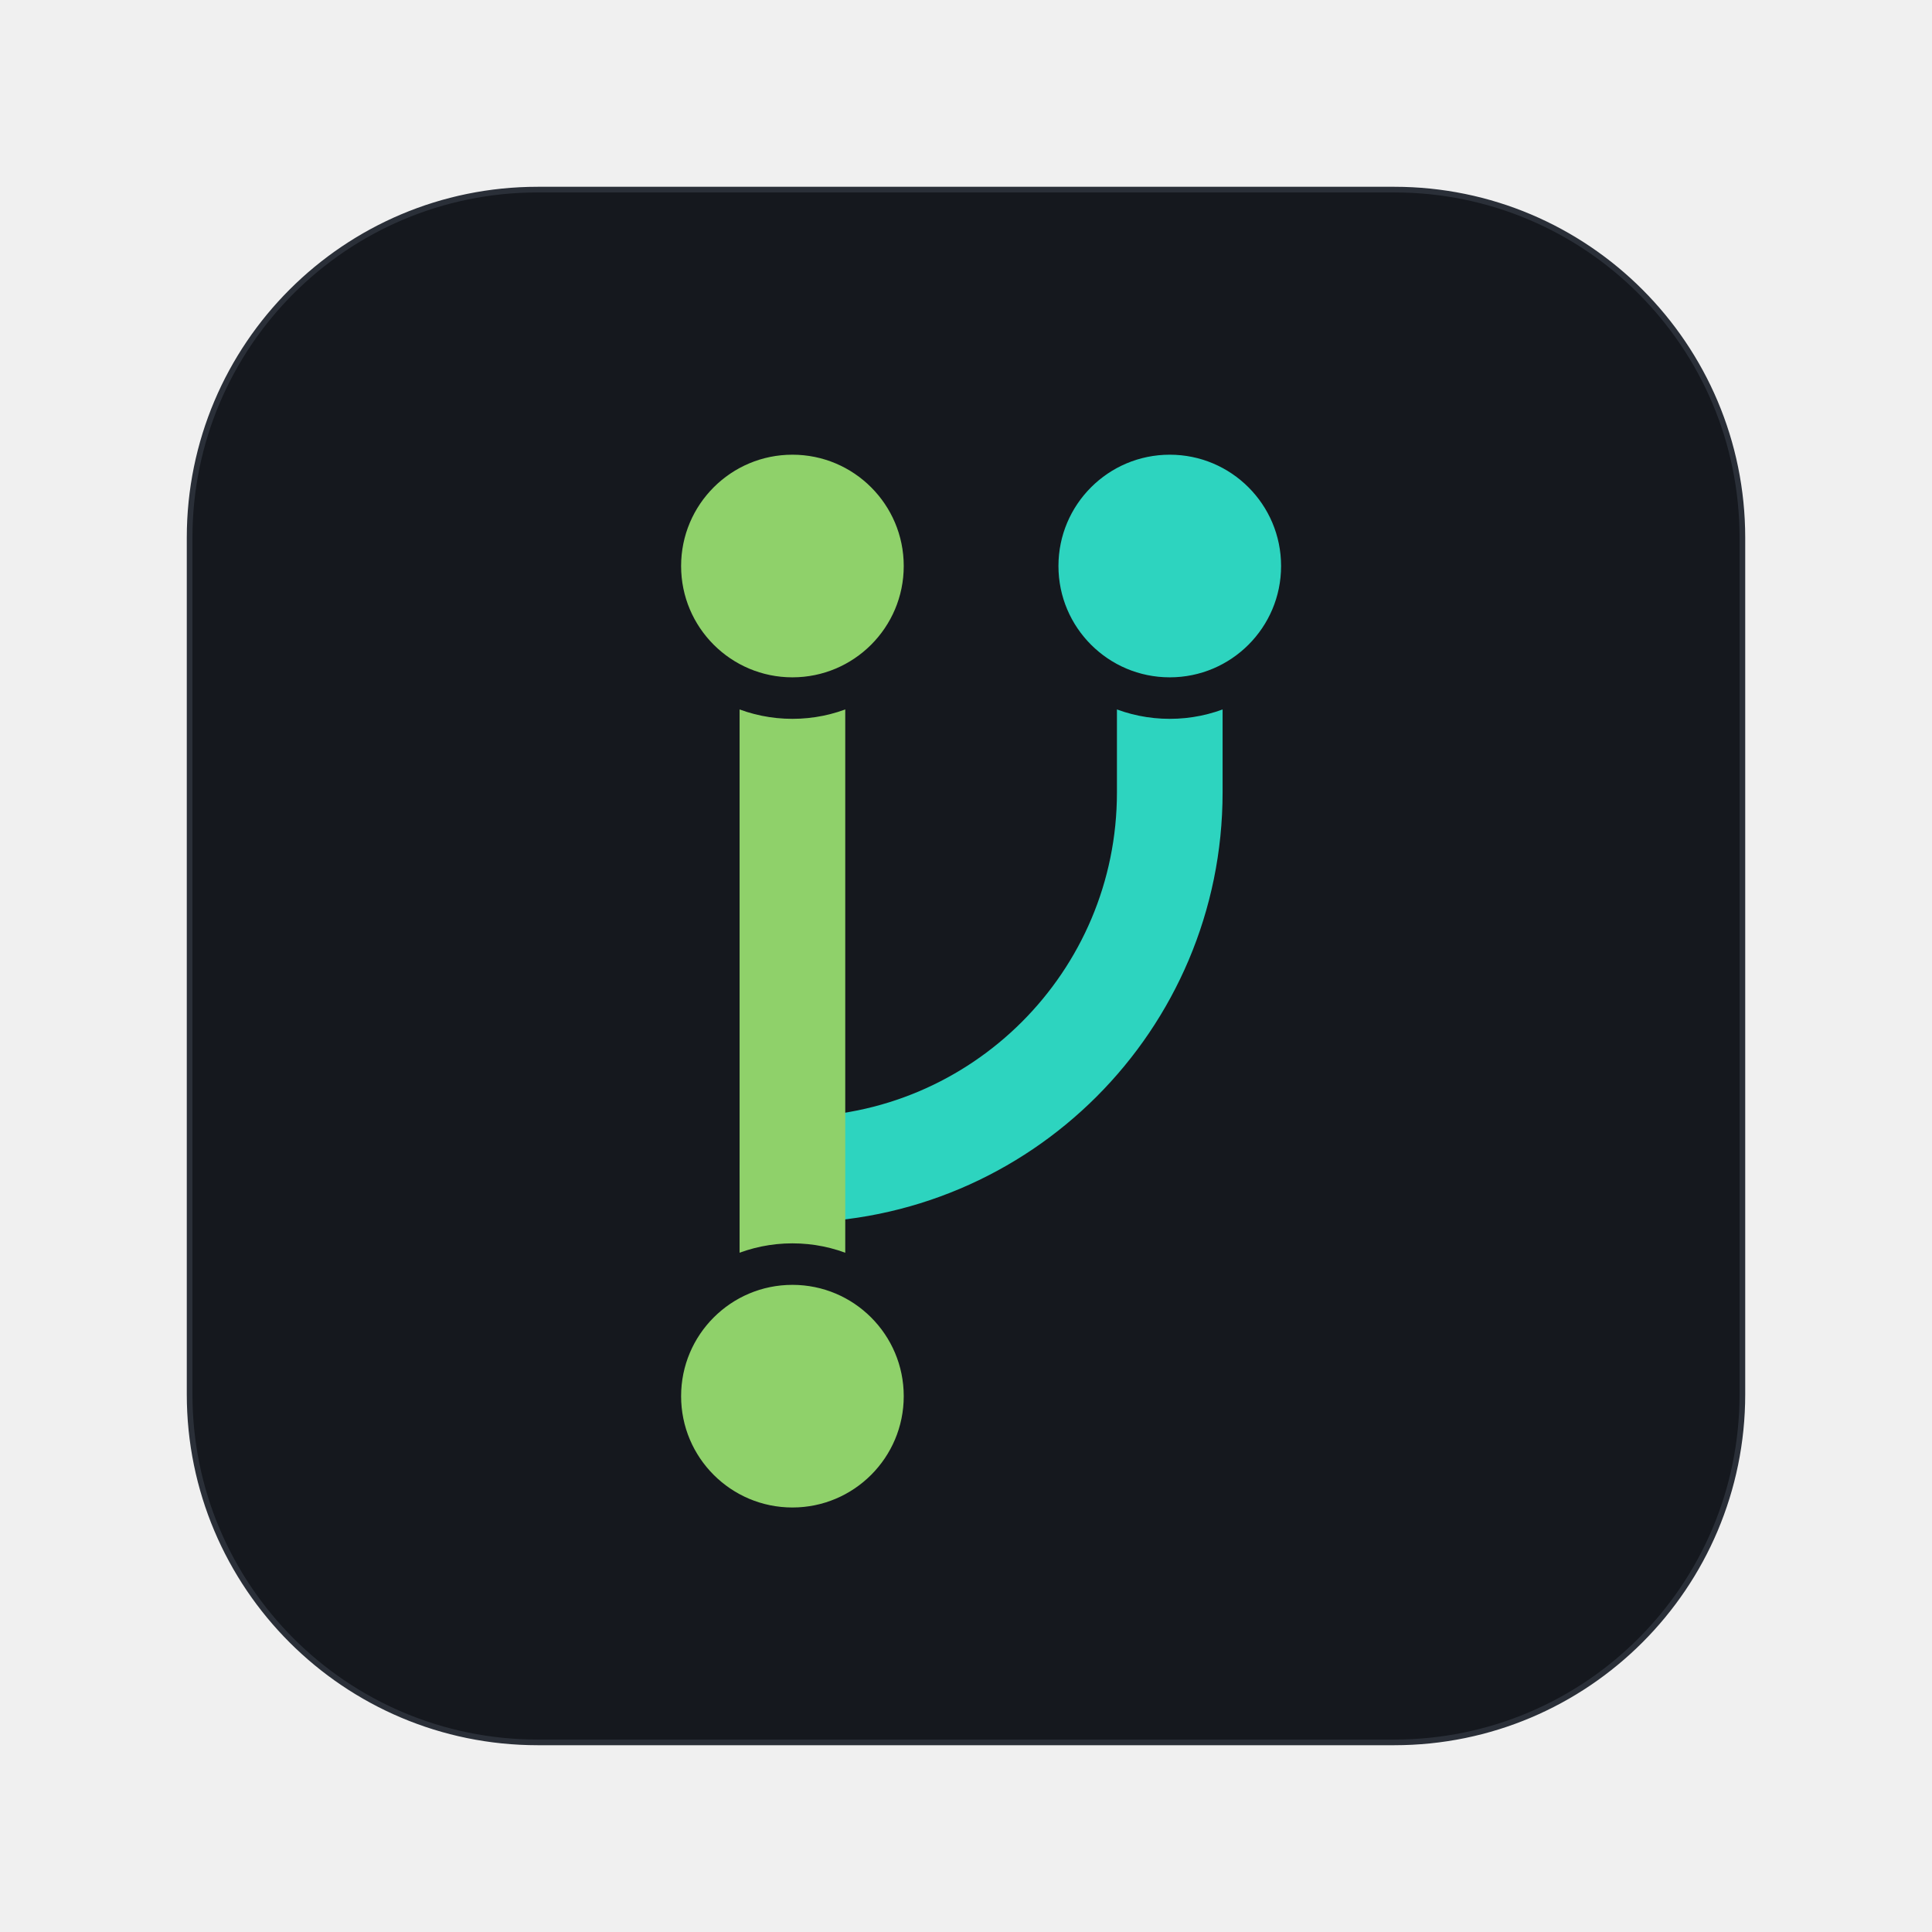
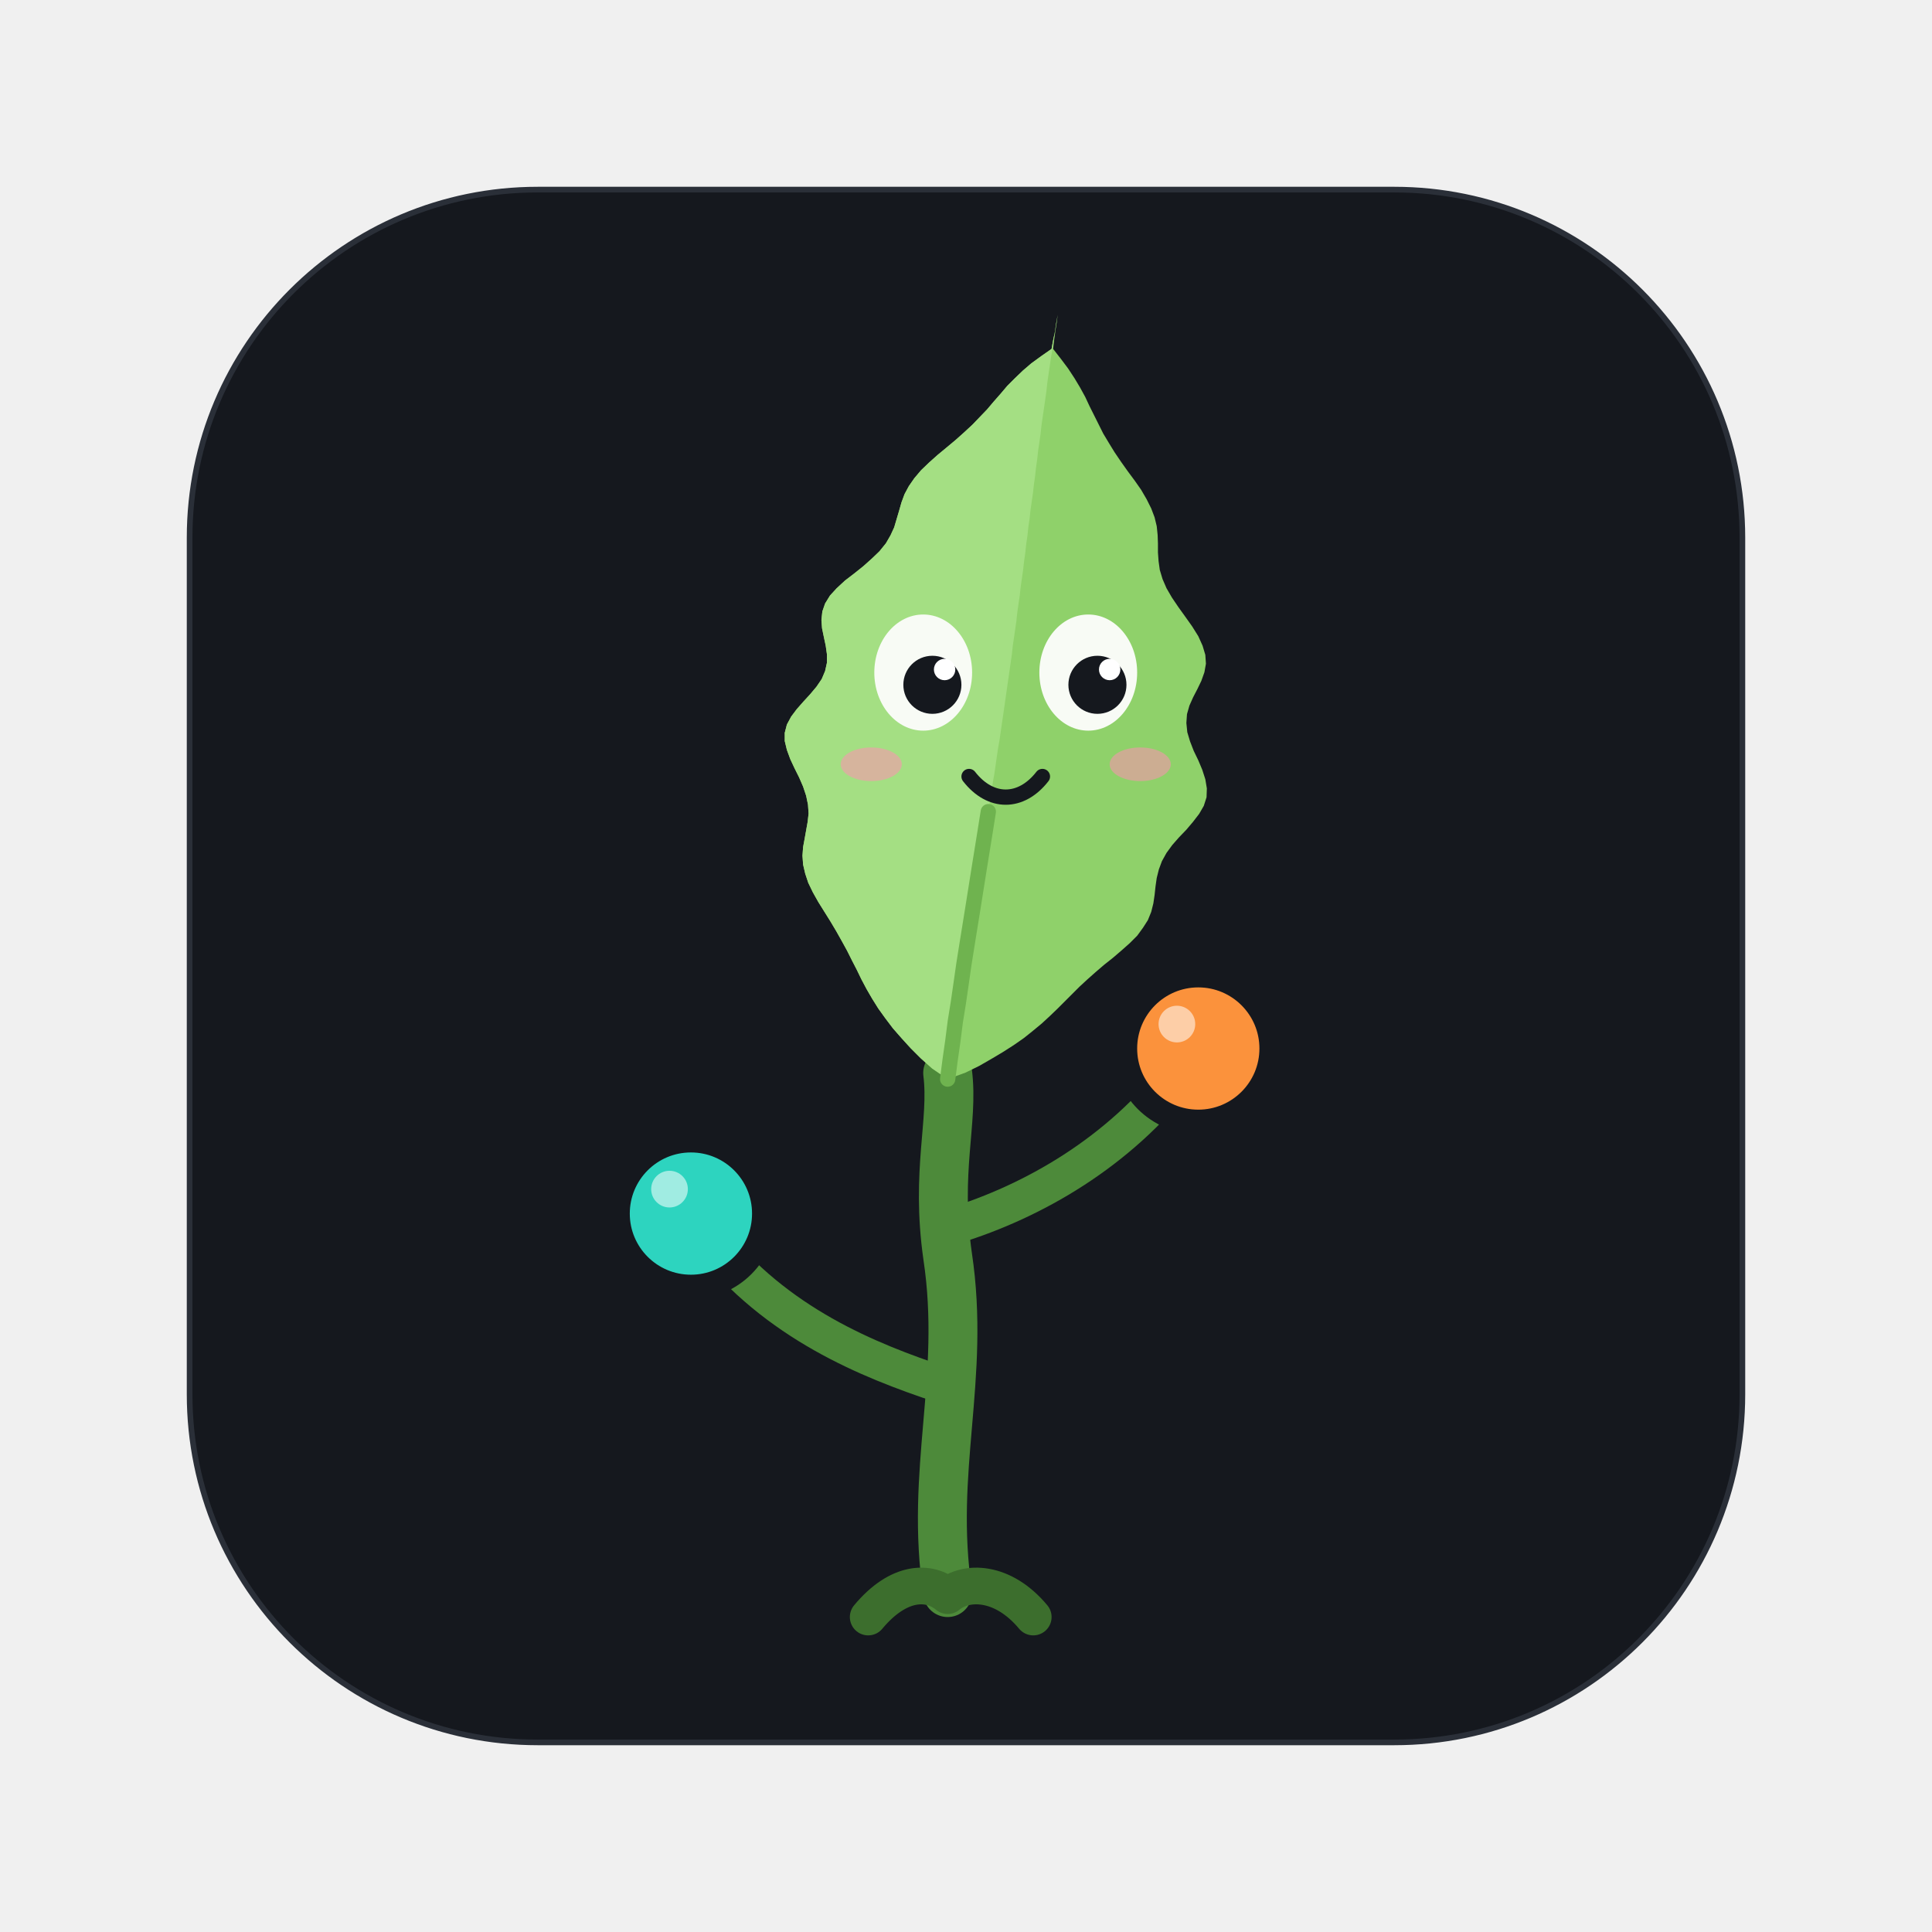
<svg xmlns="http://www.w3.org/2000/svg" width="1024" height="1024" viewBox="0 0 1024 1024">
  <rect x="100" y="100" width="824" height="824" rx="185" fill="#15181e" />
  <rect x="100.5" y="100.5" width="823" height="823" rx="184.5" fill="none" stroke="#2a2f38" stroke-width="3" />
-   <path d="M620 300 V420 A200 200 0 0 1 420 620" stroke="#2dd4bf" stroke-width="56" stroke-linecap="round" fill="none" />
-   <path d="M420 300 V740" stroke="#8fd16a" stroke-width="56" stroke-linecap="round" fill="none" />
-   <circle cx="420" cy="300" r="70" fill="#8fd16a" stroke="#15181e" stroke-width="22" />
-   <circle cx="620" cy="300" r="70" fill="#2dd4bf" stroke="#15181e" stroke-width="22" />
-   <circle cx="420" cy="740" r="70" fill="#8fd16a" stroke="#15181e" stroke-width="22" />
+   <g transform="translate(512 512) scale(1.62) translate(-262 -265)">
+     <g fill="none" stroke-linecap="round" stroke-linejoin="round">
+       <path d="M256 470 C250 430 262 400 256 360 C252 332 258 316 256 300" stroke="#4d8a3a" stroke-width="16" />
+       <path d="M254 402 C230 394 200 382 178 354" stroke="#4d8a3a" stroke-width="12" />
+       <path d="M258 350 C284 342 312 326 332 300" stroke="#4d8a3a" stroke-width="12" />
+       <path d="M230 478 C240 466 250 466 256 471 C262 466 274 466 284 478" stroke="#3c6e2d" stroke-width="12" />
+     </g>
+     <path d="M256.0 302.0 L261.8 299.9 L266.3 297.7 L270.3 295.4 L274.0 293.2 L277.6 290.9 L280.9 288.6 L283.9 286.2 L286.8 283.8 L289.4 281.4 L291.9 279.0 L294.3 276.6 L296.7 274.2 L299.1 271.8 L301.7 269.4 L304.4 267.0 L307.2 264.6 L310.1 262.3 L312.9 259.9 L315.6 257.5 L318.0 255.1 L319.9 252.5 L321.5 250.0 L322.6 247.3 L323.3 244.5 L323.7 241.8 L324.0 239.0 L324.4 236.2 L325.1 233.4 L326.1 230.7 L327.6 228.0 L329.5 225.4 L331.7 222.9 L334.1 220.4 L336.3 217.8 L338.3 215.2 L339.8 212.6 L340.7 209.8 L340.8 206.9 L340.3 203.9 L339.3 200.8 L338.0 197.7 L336.5 194.6 L335.3 191.5 L334.4 188.5 L334.1 185.5 L334.3 182.6 L335.1 179.8 L336.3 177.1 L337.7 174.4 L339.0 171.7 L340.0 168.9 L340.5 166.1 L340.3 163.2 L339.4 160.2 L338.0 157.1 L336.0 153.9 L333.8 150.8 L331.5 147.6 L329.4 144.5 L327.6 141.4 L326.3 138.4 L325.4 135.4 L325.0 132.5 L324.8 129.7 L324.8 126.8 L324.7 124.0 L324.4 121.1 L323.7 118.2 L322.6 115.3 L321.1 112.3 L319.3 109.2 L317.2 106.2 L314.9 103.1 L312.7 100.0 L310.6 96.9 L308.7 93.8 L306.9 90.8 L305.4 87.8 L303.9 84.8 L302.4 81.8 L301.0 78.8 L299.3 75.7 L297.5 72.7 L295.4 69.5 L293.0 66.3 L290.5 63.1 L290.8 60.4 L291.2 57.6 L291.6 54.8 L292.0 52.0 L292.0 52.0 L291.5 54.8 L291.1 57.5 L290.5 60.3 L290.0 63.1 L286.7 65.4 L283.4 67.8 L280.6 70.2 L278.0 72.7 L275.5 75.2 L273.3 77.8 L271.1 80.3 L268.9 82.9 L266.5 85.4 L264.1 87.9 L261.4 90.4 L258.6 92.9 L255.6 95.4 L252.7 97.8 L249.9 100.3 L247.3 102.8 L245.1 105.4 L243.3 108.0 L241.9 110.6 L240.9 113.3 L240.1 116.1 L239.3 118.8 L238.5 121.5 L237.3 124.1 L235.8 126.7 L233.7 129.3 L231.2 131.7 L228.4 134.2 L225.4 136.6 L222.4 138.9 L219.7 141.4 L217.5 143.8 L215.9 146.4 L215.0 149.0 L214.7 151.8 L214.9 154.5 L215.5 157.4 L216.1 160.2 L216.5 163.0 L216.5 165.8 L215.9 168.5 L214.8 171.1 L213.1 173.6 L211.0 176.1 L208.8 178.5 L206.6 181.0 L204.8 183.4 L203.4 186.0 L202.7 188.7 L202.7 191.4 L203.4 194.3 L204.5 197.3 L205.9 200.3 L207.4 203.3 L208.7 206.3 L209.7 209.3 L210.3 212.2 L210.5 215.1 L210.2 217.8 L209.7 220.6 L209.2 223.4 L208.7 226.1 L208.5 228.9 L208.7 231.8 L209.4 234.8 L210.4 237.8 L211.9 240.9 L213.7 244.1 L215.7 247.3 L217.7 250.5 L219.6 253.7 L221.4 256.9 L223.1 260.0 L224.7 263.2 L226.3 266.3 L227.8 269.4 L229.5 272.6 L231.3 275.7 L233.3 278.9 L235.6 282.1 L238.1 285.4 L240.9 288.6 L243.9 291.9 L247.2 295.2 L250.9 298.5 L256.0 302.0 Z" fill="#8fd16a" />
+     <path d="M256.0 302.0 L250.9 298.5 L247.2 295.2 L243.9 291.9 L240.9 288.6 L238.1 285.4 L235.6 282.1 L233.3 278.9 L231.3 275.7 L229.5 272.6 L227.8 269.4 L226.3 266.3 L224.7 263.2 L223.1 260.0 L221.4 256.9 L219.6 253.7 L217.7 250.5 L215.7 247.3 L213.7 244.1 L211.9 240.9 L210.4 237.8 L209.4 234.8 L208.7 231.8 L208.5 228.9 L208.7 226.1 L209.2 223.4 L209.7 220.6 L210.2 217.8 L210.5 215.1 L210.3 212.2 L209.7 209.3 L208.7 206.3 L207.4 203.3 L205.9 200.3 L204.5 197.3 L203.4 194.3 L202.7 191.4 L202.7 188.7 L203.4 186.0 L204.8 183.4 L206.6 181.0 L208.8 178.5 L211.0 176.1 L213.1 173.6 L214.8 171.1 L215.9 168.5 L216.5 165.8 L216.5 163.0 L216.1 160.2 L215.5 157.4 L214.9 154.5 L214.7 151.8 L215.0 149.0 L215.9 146.4 L217.5 143.8 L219.7 141.4 L222.4 138.9 L225.4 136.6 L228.4 134.2 L231.2 131.7 L233.7 129.3 L235.8 126.7 L237.3 124.1 L238.5 121.5 L239.3 118.8 L240.1 116.1 L240.9 113.3 L241.9 110.6 L243.3 108.0 L245.1 105.4 L247.3 102.8 L249.9 100.3 L252.7 97.8 L255.6 95.4 L258.6 92.9 L261.4 90.4 L264.1 87.9 L266.5 85.4 L268.9 82.9 L271.1 80.3 L273.3 77.8 L275.5 75.2 L278.0 72.7 L280.6 70.2 L283.4 67.8 L286.7 65.4 L290.0 63.1 L290.5 60.3 L291.1 57.5 L291.5 54.8 L292.0 52.0 L292.0 52.0 L291.6 54.8 L291.1 57.6 L290.7 60.3 L290.3 63.1 L289.8 65.9 L289.4 68.7 L289.0 71.4 L288.6 74.2 L288.3 77.0 L287.9 79.8 L287.5 82.6 L287.1 85.3 L286.7 88.1 L286.4 90.9 L286.0 93.7 L285.6 96.4 L285.3 99.2 L284.9 102.0 L284.6 104.8 L284.2 107.6 L283.9 110.3 L283.5 113.1 L283.1 115.9 L282.8 118.7 L282.4 121.4 L282.1 124.2 L281.7 127.0 L281.4 129.8 L281.0 132.6 L280.7 135.3 L280.3 138.1 L279.9 140.9 L279.6 143.7 L279.2 146.4 L278.8 149.2 L278.5 152.0 L278.1 154.8 L277.7 157.6 L277.3 160.3 L277.0 163.1 L276.6 165.9 L276.2 168.7 L275.8 171.4 L275.4 174.2 L275.0 177.0 L274.6 179.8 L274.2 182.6 L273.8 185.3 L273.4 188.1 L273.0 190.9 L272.5 193.7 L272.1 196.4 L271.7 199.2 L271.3 202.0 L270.8 204.8 L270.4 207.6 L270.0 210.3 L269.5 213.1 L269.1 215.9 L268.7 218.7 L268.2 221.4 L267.8 224.2 L267.3 227.0 L266.9 229.8 L266.4 232.6 L266.0 235.3 L265.5 238.1 L265.1 240.9 L264.7 243.7 L264.2 246.4 L263.8 249.2 L263.3 252.0 L262.9 254.8 L262.4 257.6 L262.0 260.3 L261.6 263.1 L261.1 265.9 L260.7 268.7 L260.3 271.4 L259.9 274.2 L259.5 277.0 L259.0 279.8 L258.6 282.6 L258.2 285.3 L257.8 288.1 L257.5 290.9 L257.1 293.7 L256.7 296.4 L256.4 299.2 L256.0 302.0 Z" fill="#a4df83" />
+     <path d="M256.0 302.0 L256.8 295.8 L257.7 289.5 L258.5 283.2 L259.5 277.0 L260.4 270.8 L261.3 264.5 L262.3 258.2 L263.3 252.0 L264.3 245.8 L265.3 239.5 L266.3 233.2 L267.3 227.0 L268.3 220.8 L269.3 214.5" stroke="#6fb34f" stroke-width="5" fill="none" stroke-linecap="round" />
+     <g transform="translate(19.0 -9.0)">
+       <ellipse cx="229" cy="178" rx="16" ry="19" fill="#f8fbf5" />
+       <ellipse cx="283" cy="178" rx="16" ry="19" fill="#f8fbf5" />
+       <circle cx="232" cy="182" r="9.5" fill="#15181e" />
+       <circle cx="286" cy="182" r="9.5" fill="#15181e" />
+       <circle cx="236" cy="177" r="3.5" fill="#ffffff" />
+       <circle cx="290" cy="177" r="3.5" fill="#ffffff" />
+       <ellipse cx="212" cy="208" rx="10" ry="5.5" fill="#ff8fb3" opacity="0.55" />
+       <ellipse cx="300" cy="208" rx="10" ry="5.5" fill="#ff8fb3" opacity="0.55" />
+       <path d="M244 212 C251 221 261 221 268 212" stroke="#15181e" stroke-width="5" fill="none" stroke-linecap="round" />
+     </g>
+     <circle cx="172" cy="346" r="24" fill="#2dd4bf" stroke="#15181e" stroke-width="8" />
+     <circle cx="165" cy="338" r="6" fill="#ffffff" opacity="0.55" />
+     <circle cx="338" cy="292" r="24" fill="#fb923c" stroke="#15181e" stroke-width="8" />
+     <circle cx="331" cy="284" r="6" fill="#ffffff" opacity="0.55" />
+   </g>
</svg>
